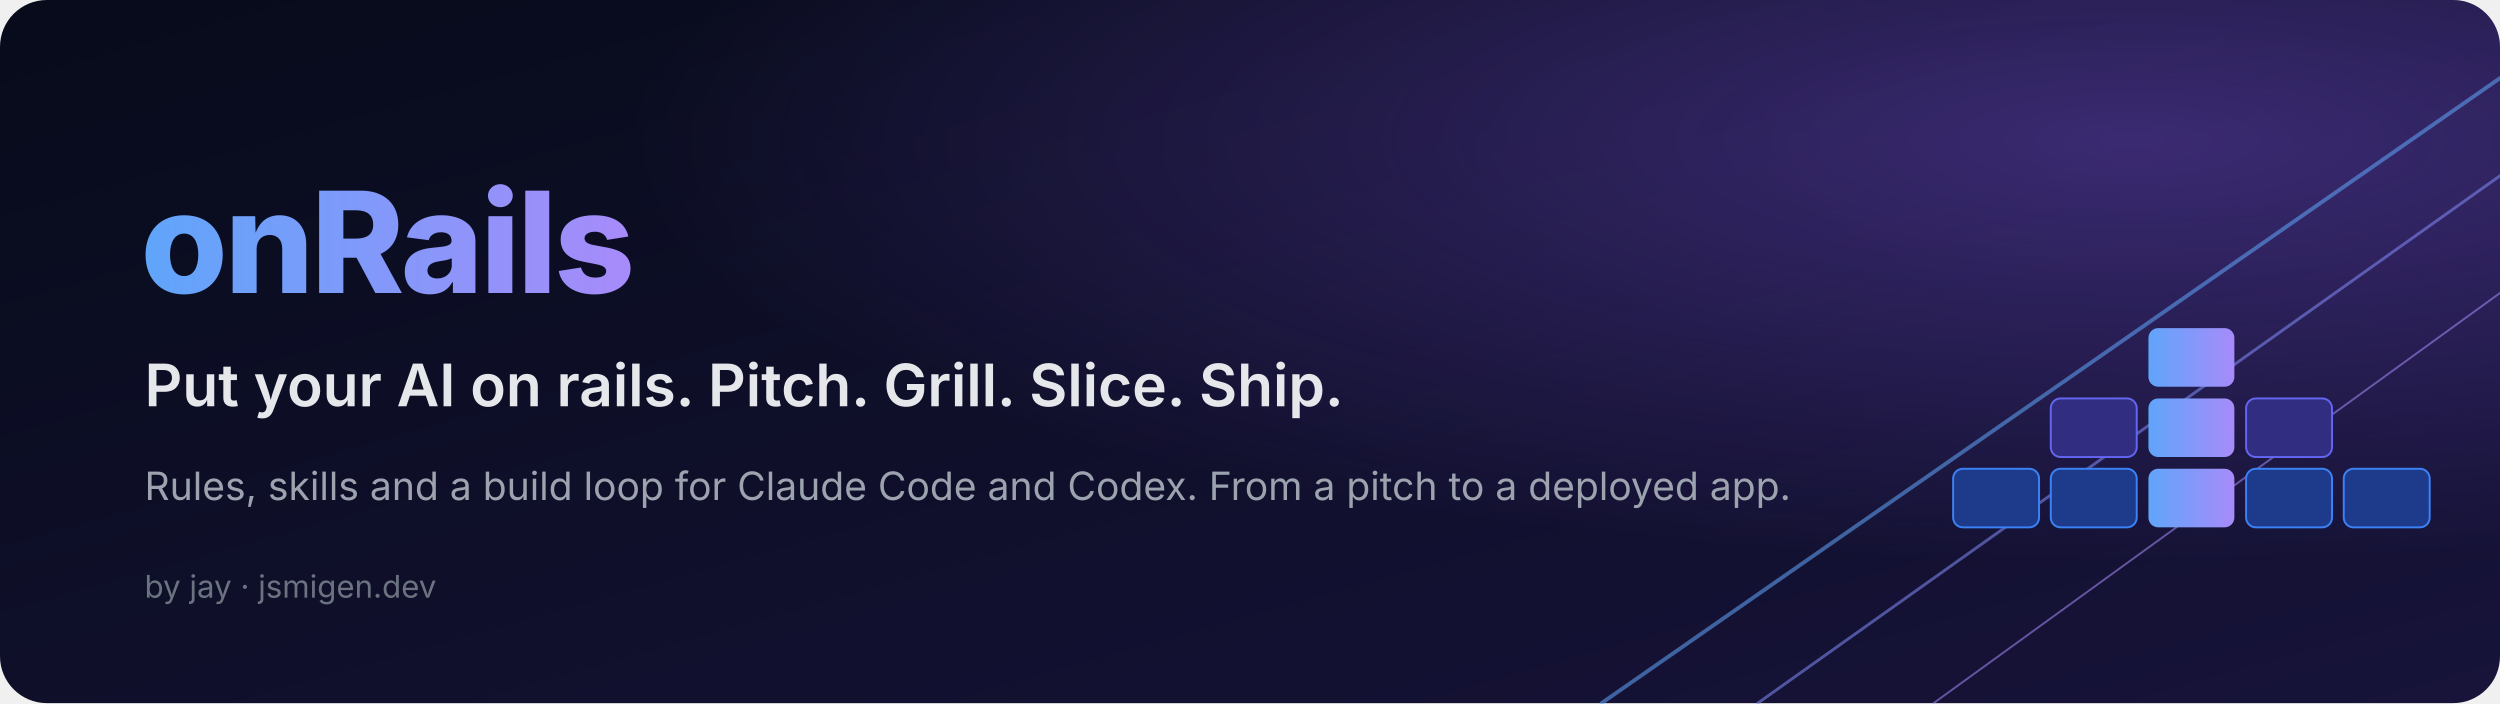
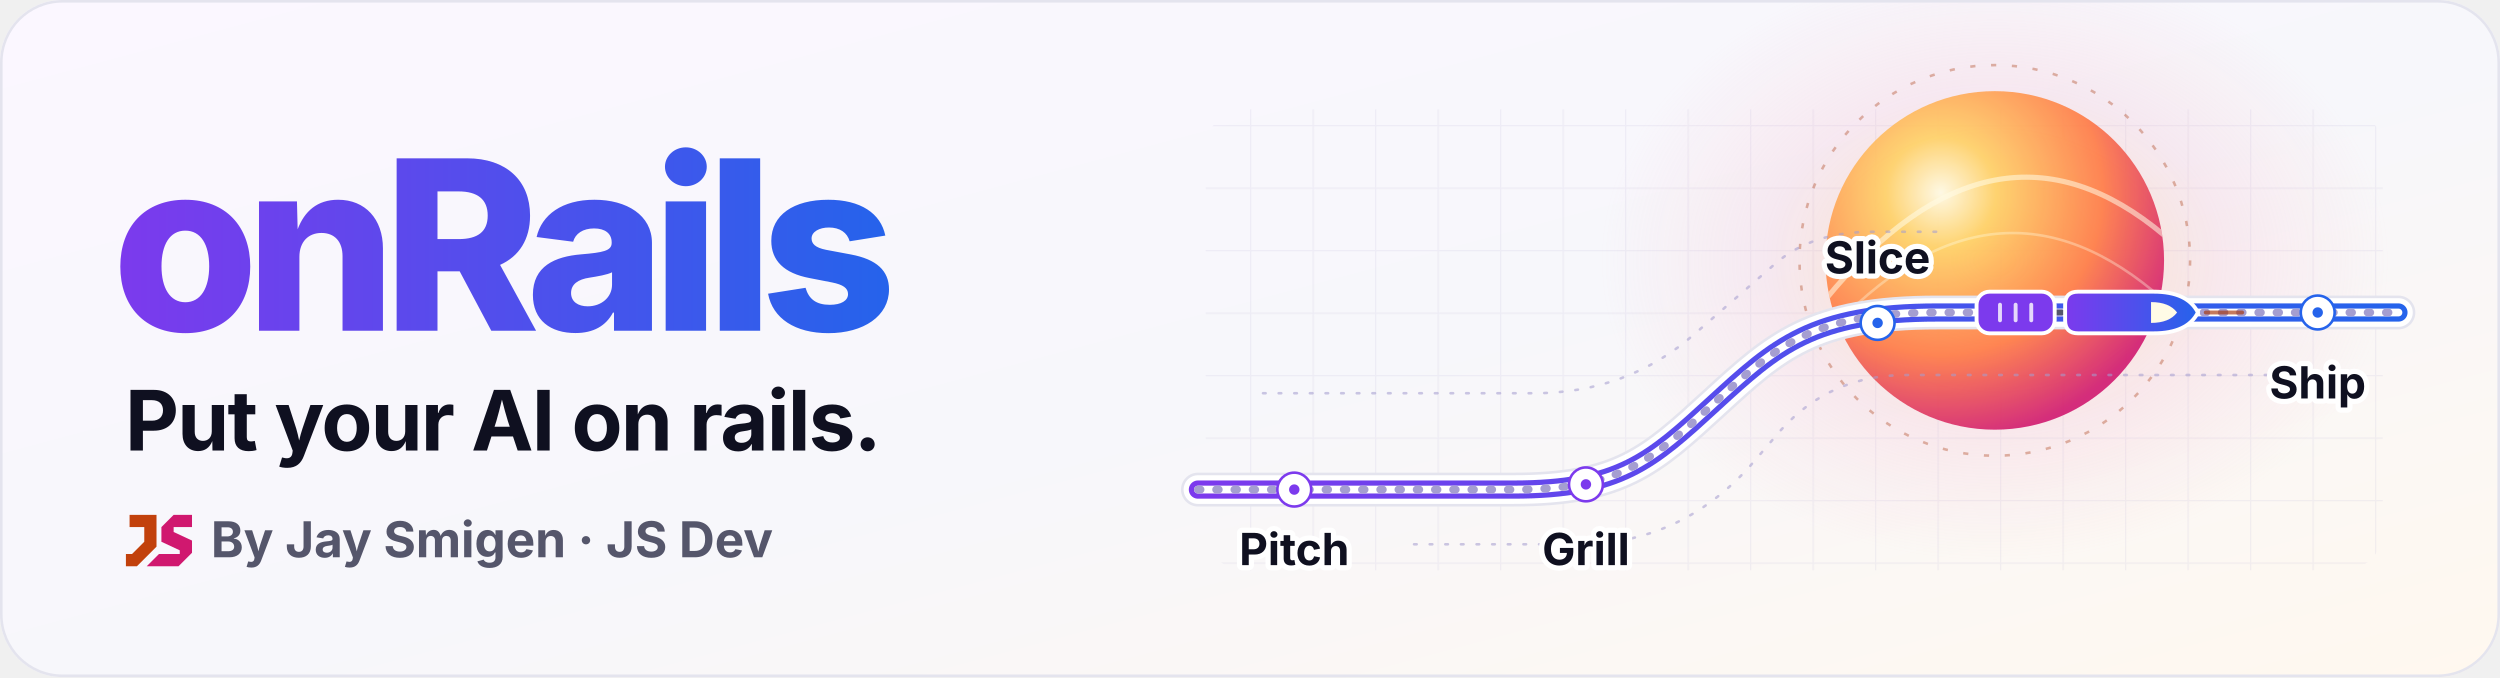
- <svg xmlns="http://www.w3.org/2000/svg" viewBox="0 0 1280 360" width="1280" height="360" font-family="Inter, -apple-system, Segoe UI, Roboto, Helvetica, Arial, sans-serif">
+ <svg xmlns="http://www.w3.org/2000/svg" viewBox="0 0 960 260" width="960" height="260" font-family="system-ui, -apple-system, Segoe UI, sans-serif">
  <defs>
-     <linearGradient id="bg" x1="0" y1="0" x2="1" y2="1">
-       <stop offset="0" stop-color="#070b1a" />
-       <stop offset="1" stop-color="#17133a" />
+     <linearGradient id="sky" x2="1" y2="1">
+       <stop stop-color="#fbf7ff" />
+       <stop offset=".54" stop-color="#f7f7fb" />
+       <stop offset="1" stop-color="#fff8ef" />
    </linearGradient>
-     <linearGradient id="ink" x1="0" y1="0" x2="1" y2="0">
-       <stop offset="0" stop-color="#60a5fa" />
-       <stop offset="1" stop-color="#a78bfa" />
+     <linearGradient id="brand">
+       <stop stop-color="#7c3aed" />
+       <stop offset="1" stop-color="#2563eb" />
    </linearGradient>
-     <radialGradient id="glow" cx="0.85" cy="0.2" r="0.6">
-       <stop offset="0" stop-color="#8b5cf6" stop-opacity="0.35" />
-       <stop offset="1" stop-color="#8b5cf6" stop-opacity="0" />
+     <radialGradient id="light">
+       <stop stop-color="#ffb020" stop-opacity="0.37" />
+       <stop offset=".58" stop-color="#f2a3bb" stop-opacity=".17" />
+       <stop offset="1" stop-color="#f2a3bb" stop-opacity="0" />
    </radialGradient>
+     <radialGradient id="orb" cx=".34" cy=".3" r=".74">
+       <stop stop-color="#fffbe6" />
+       <stop offset=".22" stop-color="#ffd166" />
+       <stop offset=".65" stop-color="#ff7a45" />
+       <stop offset="1" stop-color="#d0186f" />
+     </radialGradient>
+     <clipPath id="frame">
+       <rect width="960" height="260" rx="24" />
+     </clipPath>
+     <clipPath id="orb-edge">
+       <circle cx="766" cy="100" r="65" />
+     </clipPath>
+     <pattern id="grid" width="24" height="24" patternUnits="userSpaceOnUse">
+       <path d="M0 24V0H24" fill="none" stroke="#a59ed0" stroke-opacity=".20" />
+     </pattern>
+     <path id="track" d="M460 188H581C622 188 634 177 658 155S696 120 744 120H921" />
  </defs>
-   <rect width="1280" height="360" rx="24" fill="url(#bg)" />
-   <rect width="1280" height="360" rx="24" fill="url(#glow)" />
-   <g stroke-linecap="round" opacity="0.55">
-     <line x1="1280" y1="40" x2="820" y2="360" stroke="#60a5fa" stroke-width="2" />
-     <line x1="1280" y1="90" x2="900" y2="360" stroke="#818cf8" stroke-width="1.5" />
-     <line x1="1280" y1="150" x2="990" y2="360" stroke="#a78bfa" stroke-width="1" />
+   <g clip-path="url(#frame)">
+     <rect width="960" height="260" fill="url(#sky)" />
+     <rect x="463" y="42" width="452" height="177" rx="15" fill="url(#grid)" opacity=".61" />
+     <ellipse cx="766" cy="100" rx="152" ry="115" fill="url(#light)" />
+     <circle cx="766" cy="100" r="75" fill="none" stroke="#a63407" stroke-opacity=".34" stroke-dasharray="2 6" />
+     <circle cx="766" cy="100" r="65" fill="url(#orb)" opacity="0.9" />
+     <g clip-path="url(#orb-edge)" fill="none" stroke="#fffbe6" stroke-linecap="round">
+       <path d="M701 115q65 -79.3 130 -24.7" stroke-opacity=".55" stroke-width="2" />
+       <path d="M701 129q65 -71.5 130 -13.65" stroke-opacity=".35" />
+     </g>
+     <path d="M485 151h104q36 0 62-23l31-27q14-12 37-12h29M543 209h63q39 0 66-30l12-14q19-21 48-21h174" fill="none" stroke="#a59ed0" stroke-opacity=".56" stroke-linecap="round" stroke-dasharray="1 5" />
+     <g fill="none" stroke-linecap="round">
+       <use href="#track" stroke="#e4e4ee" stroke-width="13" />
+       <use href="#track" stroke="#ffffff" stroke-width="11" />
+       <use href="#track" stroke="url(#brand)" stroke-width="7" />
+       <use href="#track" stroke="#ffffff" stroke-width="3" />
+       <use href="#track" stroke="#a59ed0" stroke-width="3" stroke-dasharray="1 6" />
+     </g>
+     <g font-size="17" font-weight="700" text-anchor="middle" paint-order="stroke" stroke="#ffffff" stroke-width="4" stroke-linejoin="round">
+       <circle cx="497" cy="188" r="6" fill="#ffffff" stroke="#7c3aed" stroke-width="2" />
+       <circle cx="497" cy="188" r="2" fill="#7c3aed" stroke="none" />
+       <text x="497" y="217" fill="#0f1020">Pitch</text>
+       <circle cx="609" cy="186" r="6" fill="#ffffff" stroke="#7c3aed" stroke-width="2" />
+       <circle cx="609" cy="186" r="2" fill="#7c3aed" stroke="none" />
+       <text x="609" y="217" fill="#0f1020">Grill</text>
+       <circle cx="721" cy="124" r="6" fill="#ffffff" stroke="#2563eb" stroke-width="2" />
+       <circle cx="721" cy="124" r="2" fill="#2563eb" stroke="none" />
+       <text x="721" y="105" fill="#0f1020">Slice</text>
+       <circle cx="890" cy="120" r="6" fill="#ffffff" stroke="#2563eb" stroke-width="2" />
+       <circle cx="890" cy="120" r="2" fill="#2563eb" stroke="none" />
+       <text x="890" y="153" fill="#0f1020">Ship</text>
+     </g>
+     <g transform="translate(835 120)" stroke="#ffffff" stroke-width="1.5">
+       <path d="M-50 0H-38" stroke="#55566b" stroke-width="2" />
+       <rect x="-76" y="-8" width="30" height="16" rx="5" fill="#7c3aed" />
+       <path d="M-67-3v6m6-6v6m6-6v6" opacity=".8" stroke-linecap="round" />
+       <path d="M-37-8H-8Q5-8 9 0Q5 8-8 8h-29q-5 0-5-5v-6q0-5 5-5Z" fill="url(#brand)" />
+       <path d="M-9-4Q-2-4 1 0q-3 4-10 4Z" fill="#fffbe6" stroke="none" />
+       <path d="M12 0h14" stroke="#a63407" stroke-opacity=".65" stroke-linecap="round" />
+     </g>
+     <text x="43" y="127" font-size="91" font-weight="800" letter-spacing="-5" fill="url(#brand)">onRails</text>
+     <text x="48" y="173" font-size="32" font-weight="650" letter-spacing="-.65" fill="#0f1020">Put your AI on rails.</text>
+     <g transform="translate(46 193) scale(.47)">
+       <path fill="#c2410c" d="M8 10h22v26L14 52H5V42h5l10-10V20H8Z" />
+       <path fill="#d0186f" d="M59 10H44L34 20v12l15 7v3H32L22 52h26l11-11V31l-15-7v-4h15Z" />
+     </g>
+     <text x="81" y="214" font-size="19" font-weight="650" fill="#55566b">By Jay Smigen · JS Dev</text>
  </g>
-   <g transform="translate(1000 120)">
-     <rect x="0" y="120" width="44" height="30" rx="5" fill="#1e3a8a" stroke="#3b82f6" />
-     <rect x="50" y="120" width="44" height="30" rx="5" fill="#1e3a8a" stroke="#3b82f6" />
-     <rect x="100" y="120" width="44" height="30" rx="5" fill="url(#ink)" />
-     <rect x="150" y="120" width="44" height="30" rx="5" fill="#1e3a8a" stroke="#3b82f6" />
-     <rect x="200" y="120" width="44" height="30" rx="5" fill="#1e3a8a" stroke="#3b82f6" />
-     <rect x="50" y="84" width="44" height="30" rx="5" fill="#312e81" stroke="#6366f1" />
-     <rect x="100" y="84" width="44" height="30" rx="5" fill="url(#ink)" />
-     <rect x="150" y="84" width="44" height="30" rx="5" fill="#312e81" stroke="#6366f1" />
-     <rect x="100" y="48" width="44" height="30" rx="5" fill="url(#ink)" />
-   </g>
-   <text x="72" y="150" fill="url(#ink)" font-size="72" font-weight="800" letter-spacing="-1.5">onRails</text>
-   <text x="74" y="208" fill="#e5e7eb" font-size="30" font-weight="600">Put your AI on rails. Pitch. Grill. Slice. Ship.</text>
-   <text x="74" y="256" fill="#9ca3af" font-size="20">Rules, skills and a build loop for Claude Code and Codex. From a pitch to a deployed app.</text>
-   <text x="74" y="306" fill="#6b7280" font-size="16">by jay · jsmigen.dev</text>
+   <rect x=".5" y=".5" width="959" height="259" rx="23.5" fill="none" stroke="#e4e4ee" />
</svg>
